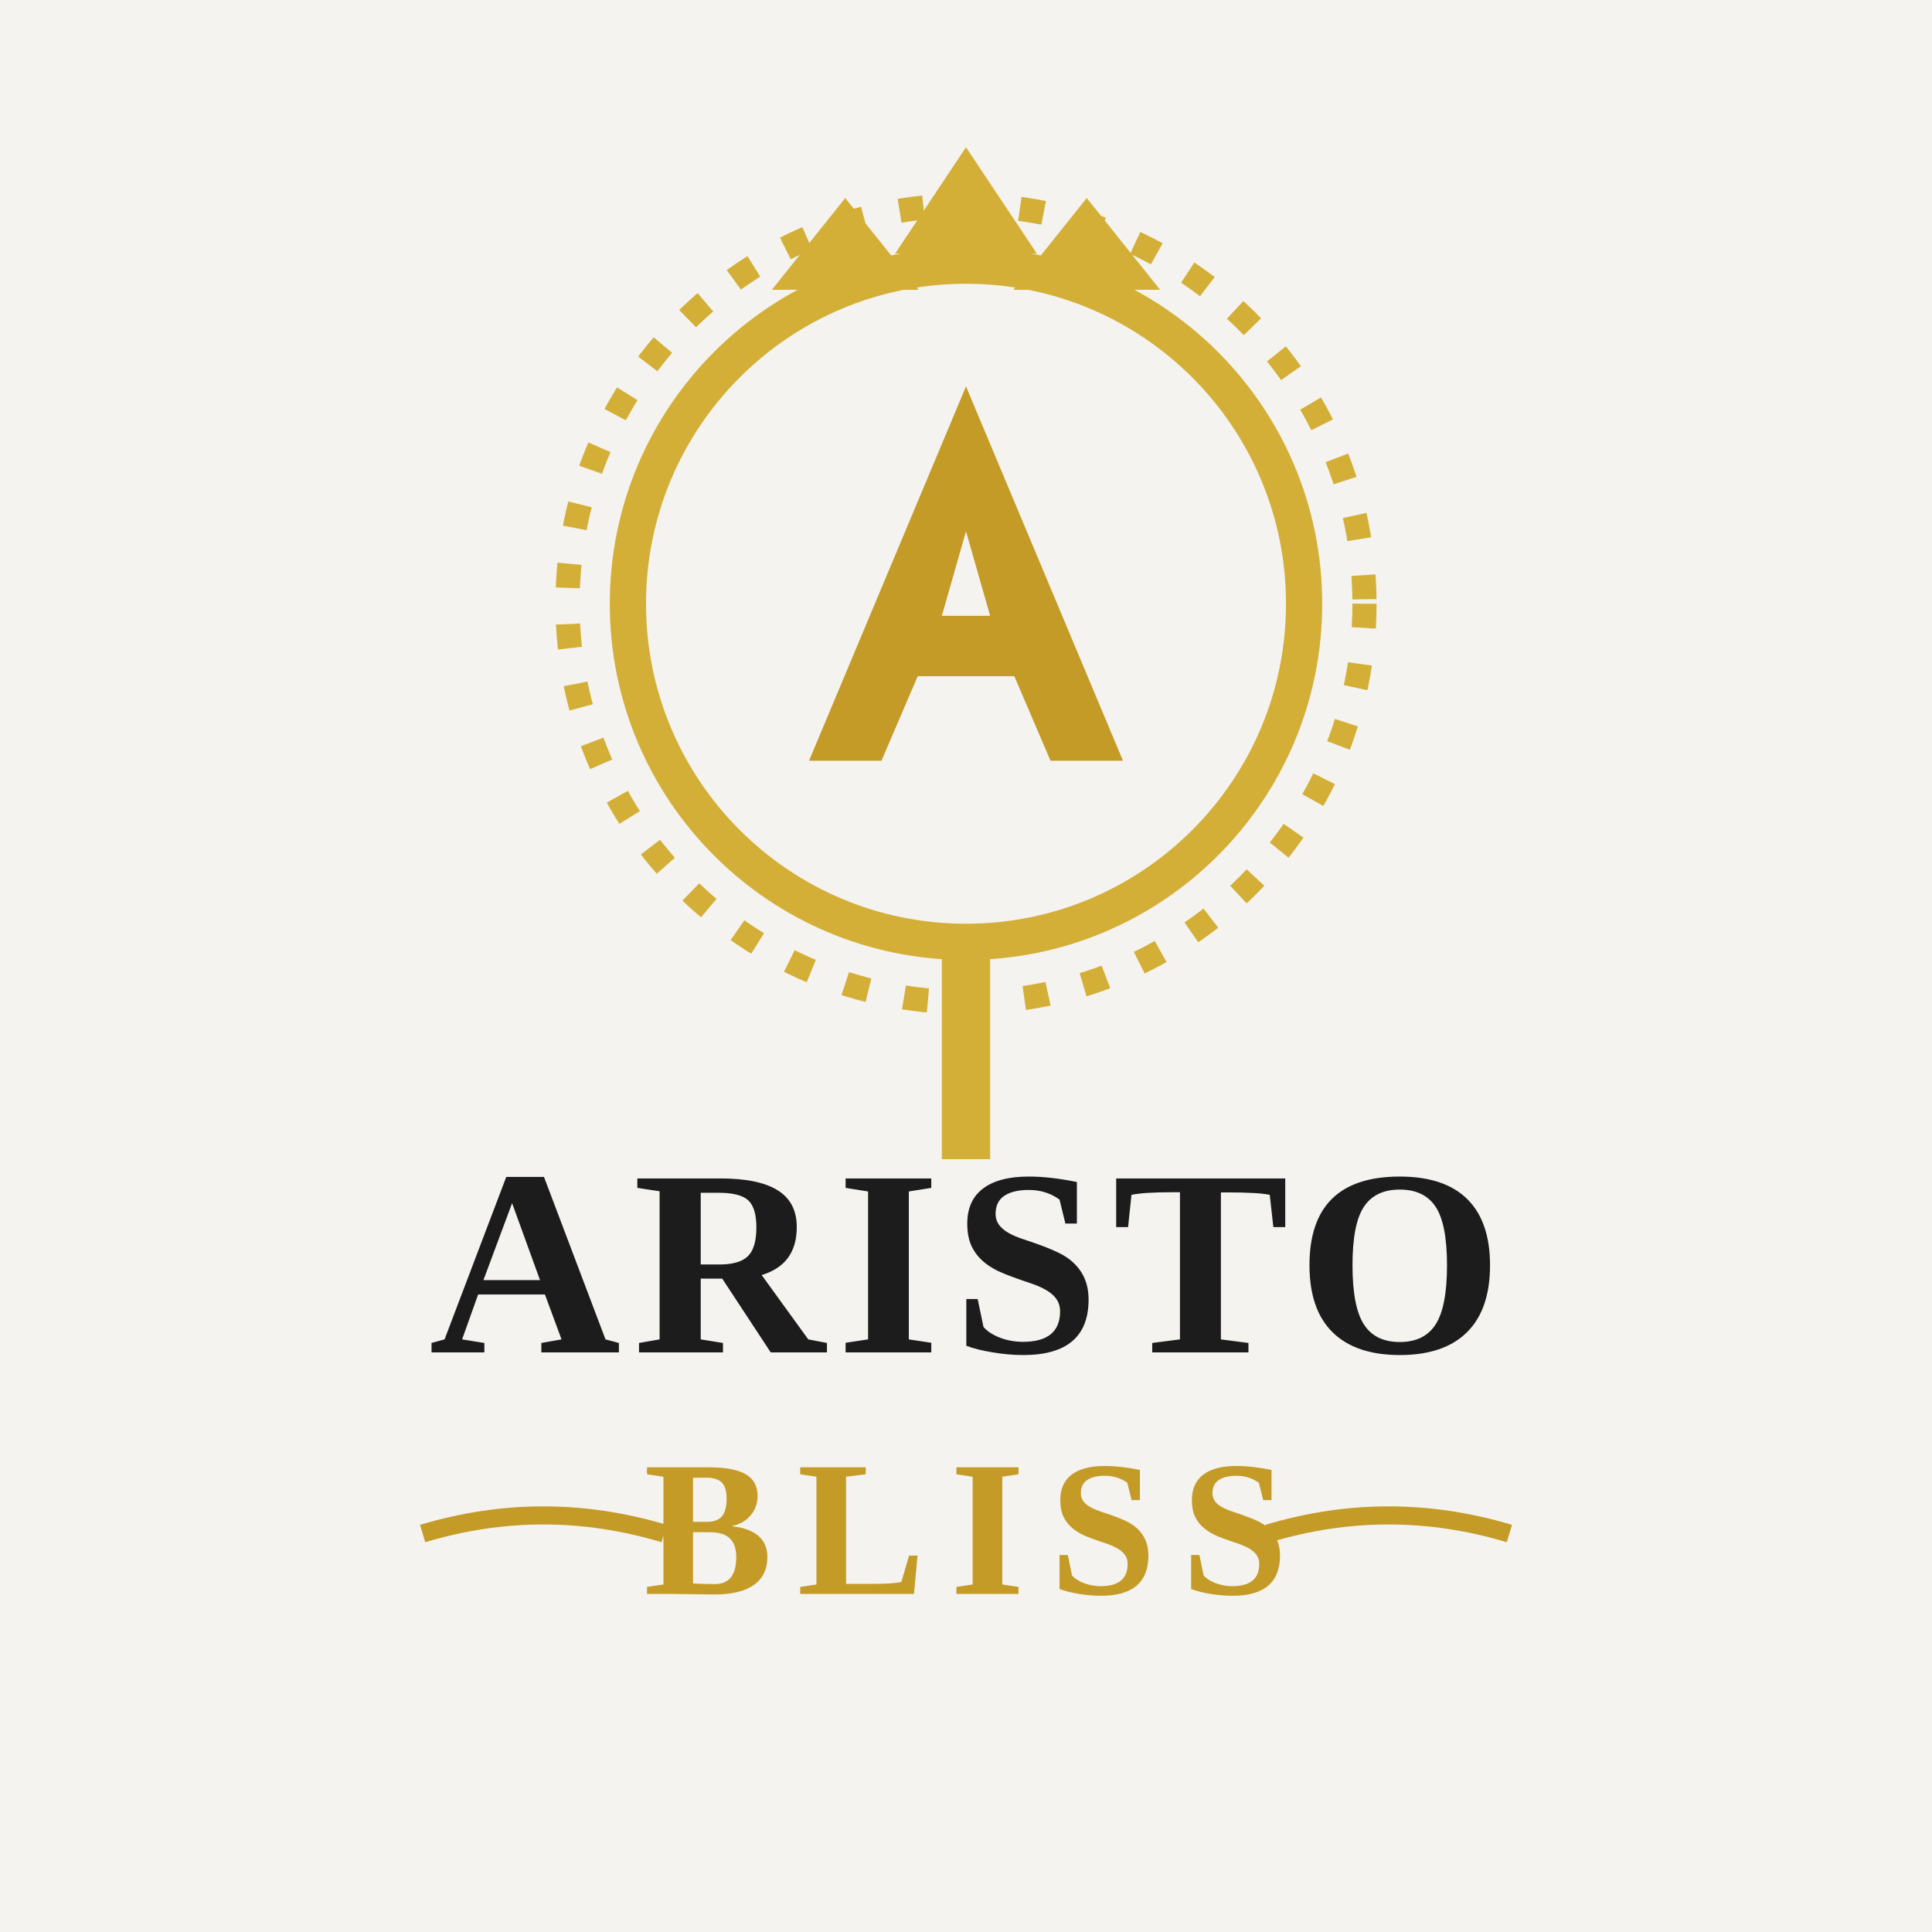
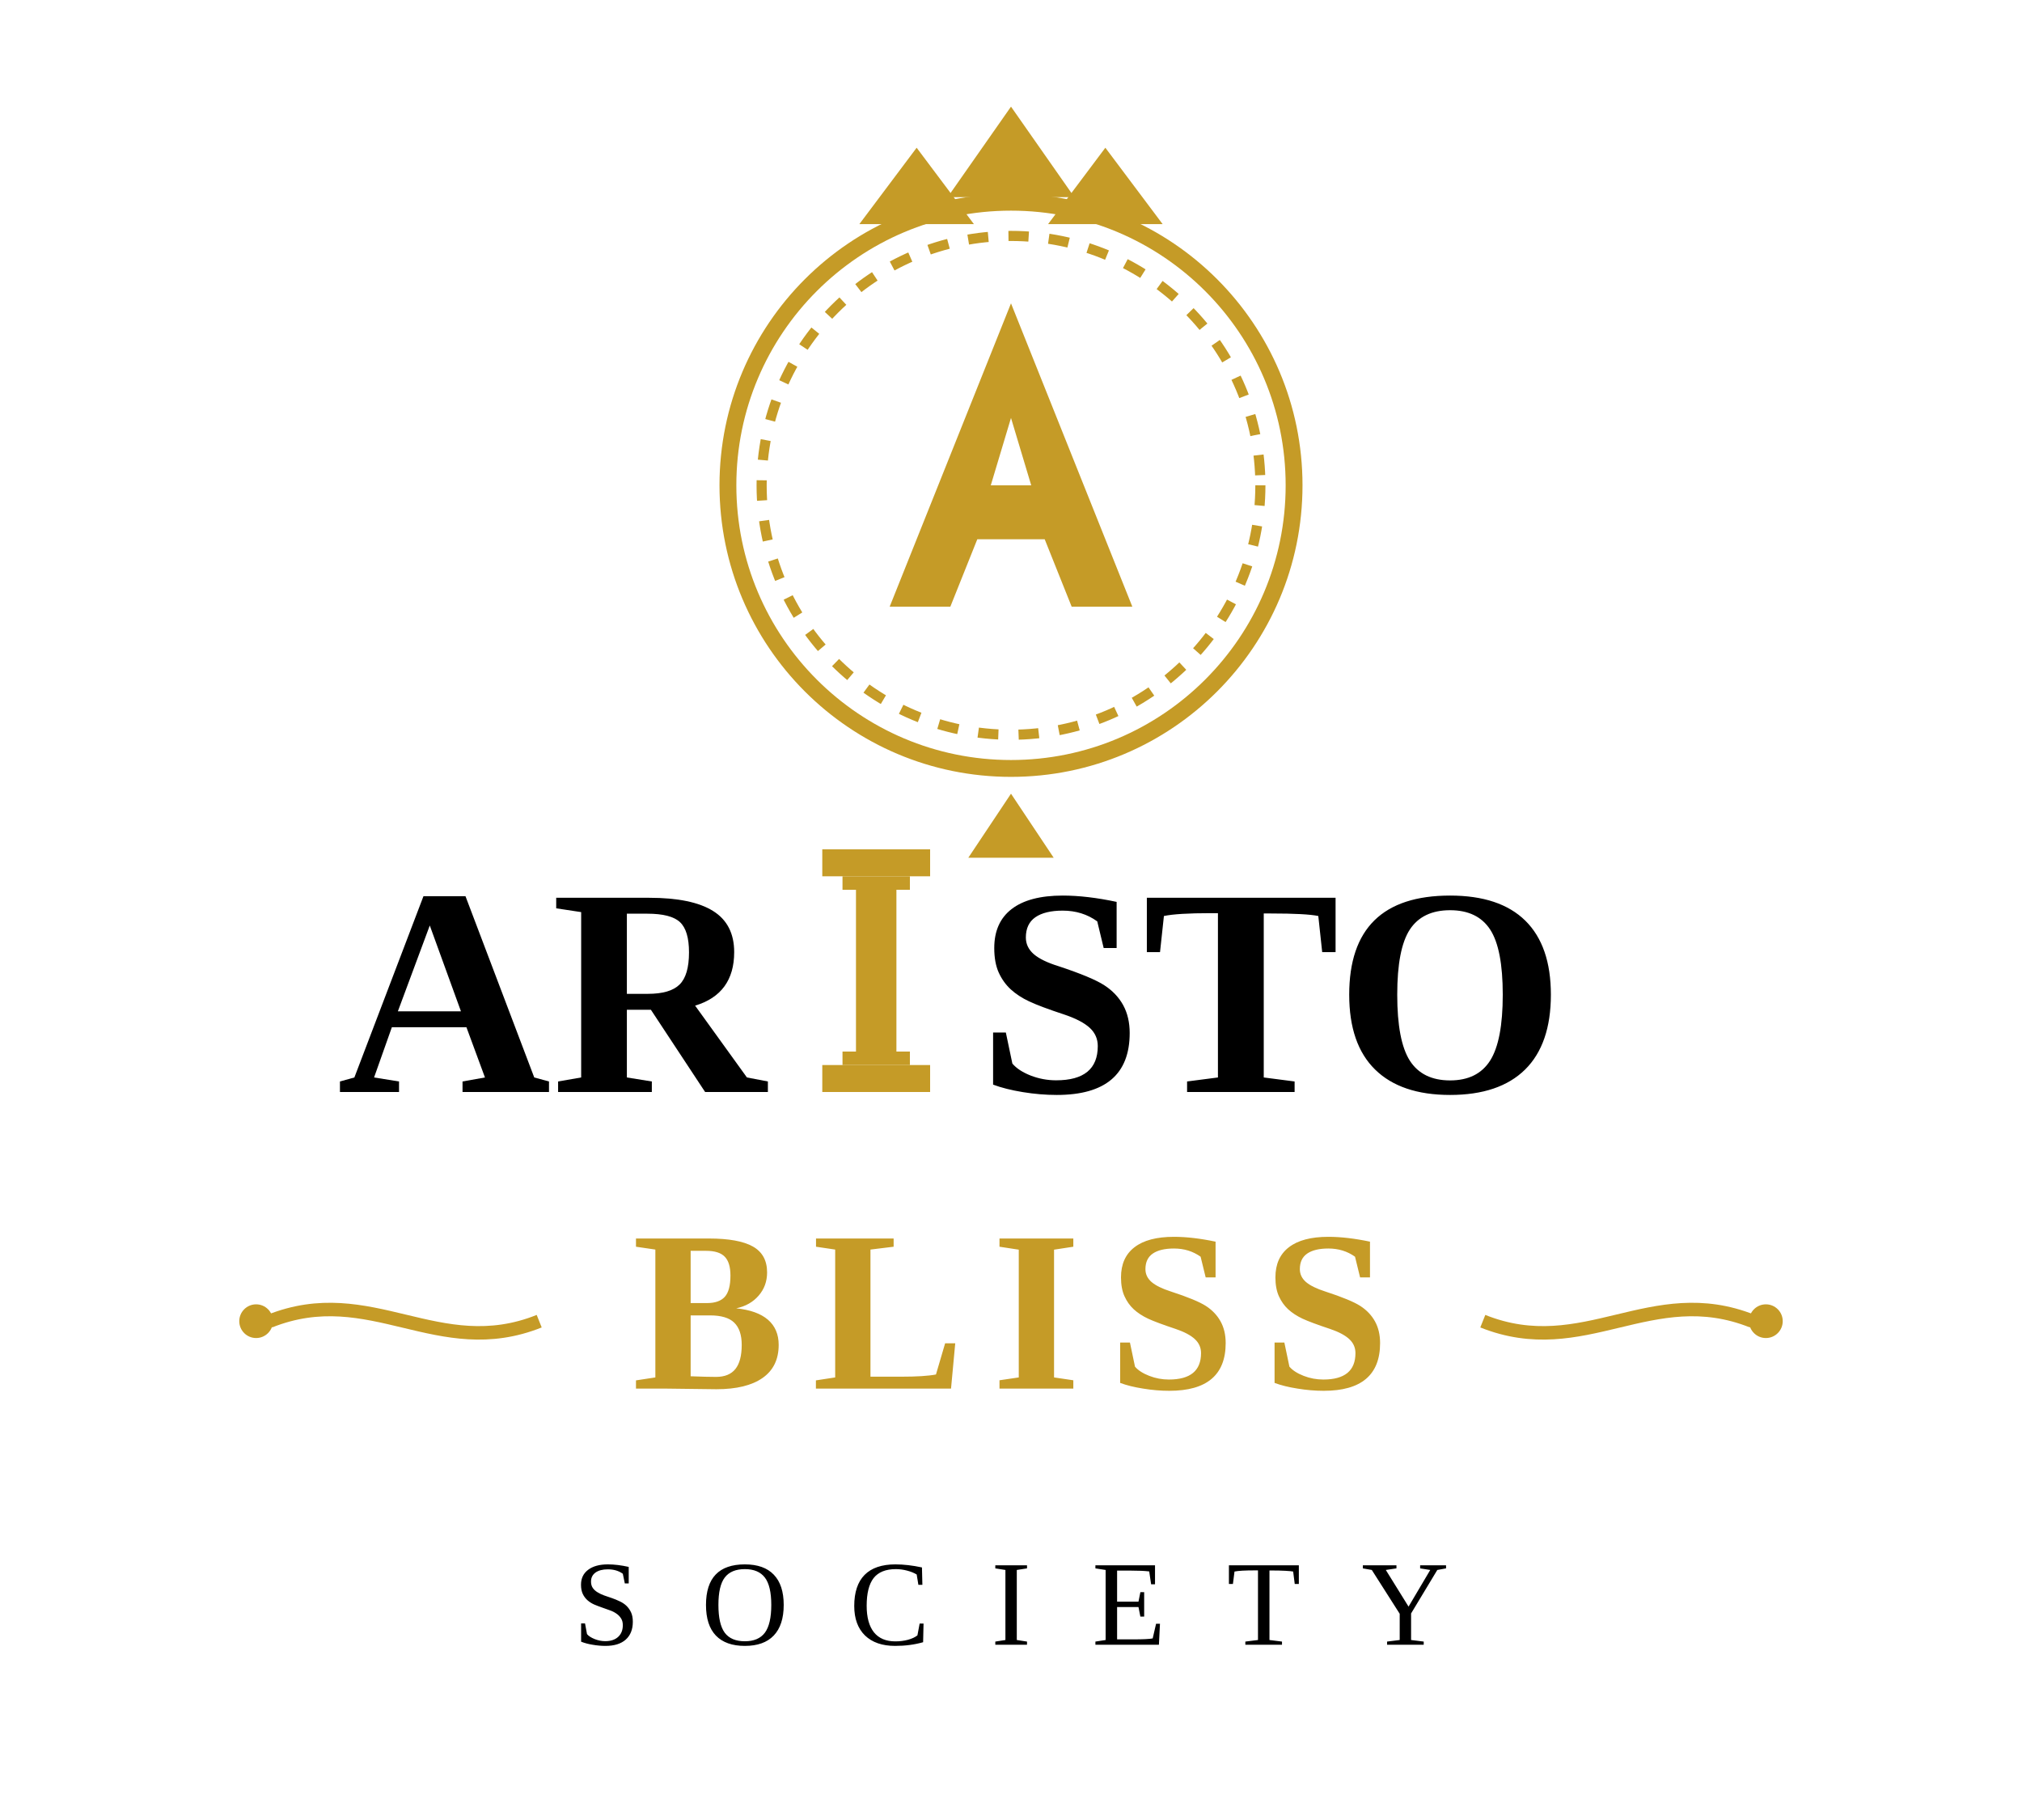
- <svg xmlns="http://www.w3.org/2000/svg" viewBox="0 0 160 160" width="160" height="160">
-   <rect width="160" height="160" fill="#f4f3ef" />
-   <g fill="none" stroke="#d4af37" stroke-width="2">
-     <circle cx="80" cy="50" r="28" stroke-width="3" />
-     <circle cx="80" cy="50" r="33" stroke-dasharray="2,3" />
-     <path d="M 80,14 L 84,20 L 76,20 Z" fill="#d4af37" />
-     <path d="M 70,18 L 74,23 L 66,23 Z" fill="#d4af37" />
-     <path d="M 90,18 L 94,23 L 86,23 Z" fill="#d4af37" />
+ <svg xmlns="http://www.w3.org/2000/svg" viewBox="0 0 300 270" width="300" height="270">
+   <rect width="300" height="270" fill="#ffffff" />
+   <g fill="none" stroke="#c59b27" stroke-width="2.5">
+     <circle cx="150" cy="72" r="42" />
+     <circle cx="150" cy="72" r="37" stroke-width="1.5" stroke-dasharray="3,3" />
+     <path d="M 150 18 L 157 28 L 143 28 Z" fill="#c59b27" />
+     <path d="M 136 24 L 142 32 L 130 32 Z" fill="#c59b27" />
+     <path d="M 164 24 L 170 32 L 158 32 Z" fill="#c59b27" />
+     <path d="M 150 120 L 154 126 L 146 126 Z" fill="#c59b27" />
  </g>
-   <path d="M 80 32 L 67 63 L 73 63 L 76 56 L 84 56 L 87 63 L 93 63 Z M 80 44 L 82 51 L 78 51 Z" fill="#c59b27" />
-   <rect x="78" y="78" width="4" height="18" fill="#d4af37" />
-   <text x="80" y="112" font-family="'Times New Roman', Times, serif" font-size="22" font-weight="bold" fill="#1c1c1c" text-anchor="middle" letter-spacing="1">ARISTO</text>
-   <path d="M 35 127 Q 45 124 55 127" fill="none" stroke="#c59b27" stroke-width="1.5" />
-   <text x="80" y="132" font-family="'Times New Roman', Times, serif" font-size="16" font-weight="bold" fill="#c59b27" text-anchor="middle" letter-spacing="2">BLISS</text>
-   <path d="M 105 127 Q 115 124 125 127" fill="none" stroke="#c59b27" stroke-width="1.5" />
+   <path d="M 150 45 L 132 90 L 141 90 L 145 80 L 155 80 L 159 90 L 168 90 Z M 150 62 L 153 72 L 147 72 Z" fill="#c59b27" />
+   <text x="50" y="162" font-family="'Times New Roman', Georgia, serif" font-size="44" font-weight="bold" fill="#000000">AR</text>
+   <g transform="translate(122, 126)">
+     <rect x="0" y="0" width="16" height="4" fill="#c59b27" />
+     <rect x="3" y="4" width="10" height="2" fill="#c59b27" />
+     <rect x="5" y="6" width="6" height="24" fill="#c59b27" />
+     <rect x="3" y="30" width="10" height="2" fill="#c59b27" />
+     <rect x="0" y="32" width="16" height="4" fill="#c59b27" />
+   </g>
+   <text x="145" y="162" font-family="'Times New Roman', Georgia, serif" font-size="44" font-weight="bold" fill="#000000">STO</text>
+   <path d="M 40 196 C 55 190 65 202 80 196" fill="none" stroke="#c59b27" stroke-width="2" />
+   <circle cx="38" cy="196" r="2.5" fill="#c59b27" />
+   <text x="150" y="206" font-family="'Times New Roman', Georgia, serif" font-size="34" font-weight="bold" fill="#c59b27" text-anchor="middle" letter-spacing="4">BLISS</text>
+   <path d="M 220 196 C 235 202 245 190 260 196" fill="none" stroke="#c59b27" stroke-width="2" />
+   <circle cx="262" cy="196" r="2.5" fill="#c59b27" />
+   <text x="150" y="244" font-family="'Times New Roman', Georgia, serif" font-size="18" font-weight="normal" fill="#000000" text-anchor="middle" letter-spacing="9">SOCIETY</text>
</svg>
